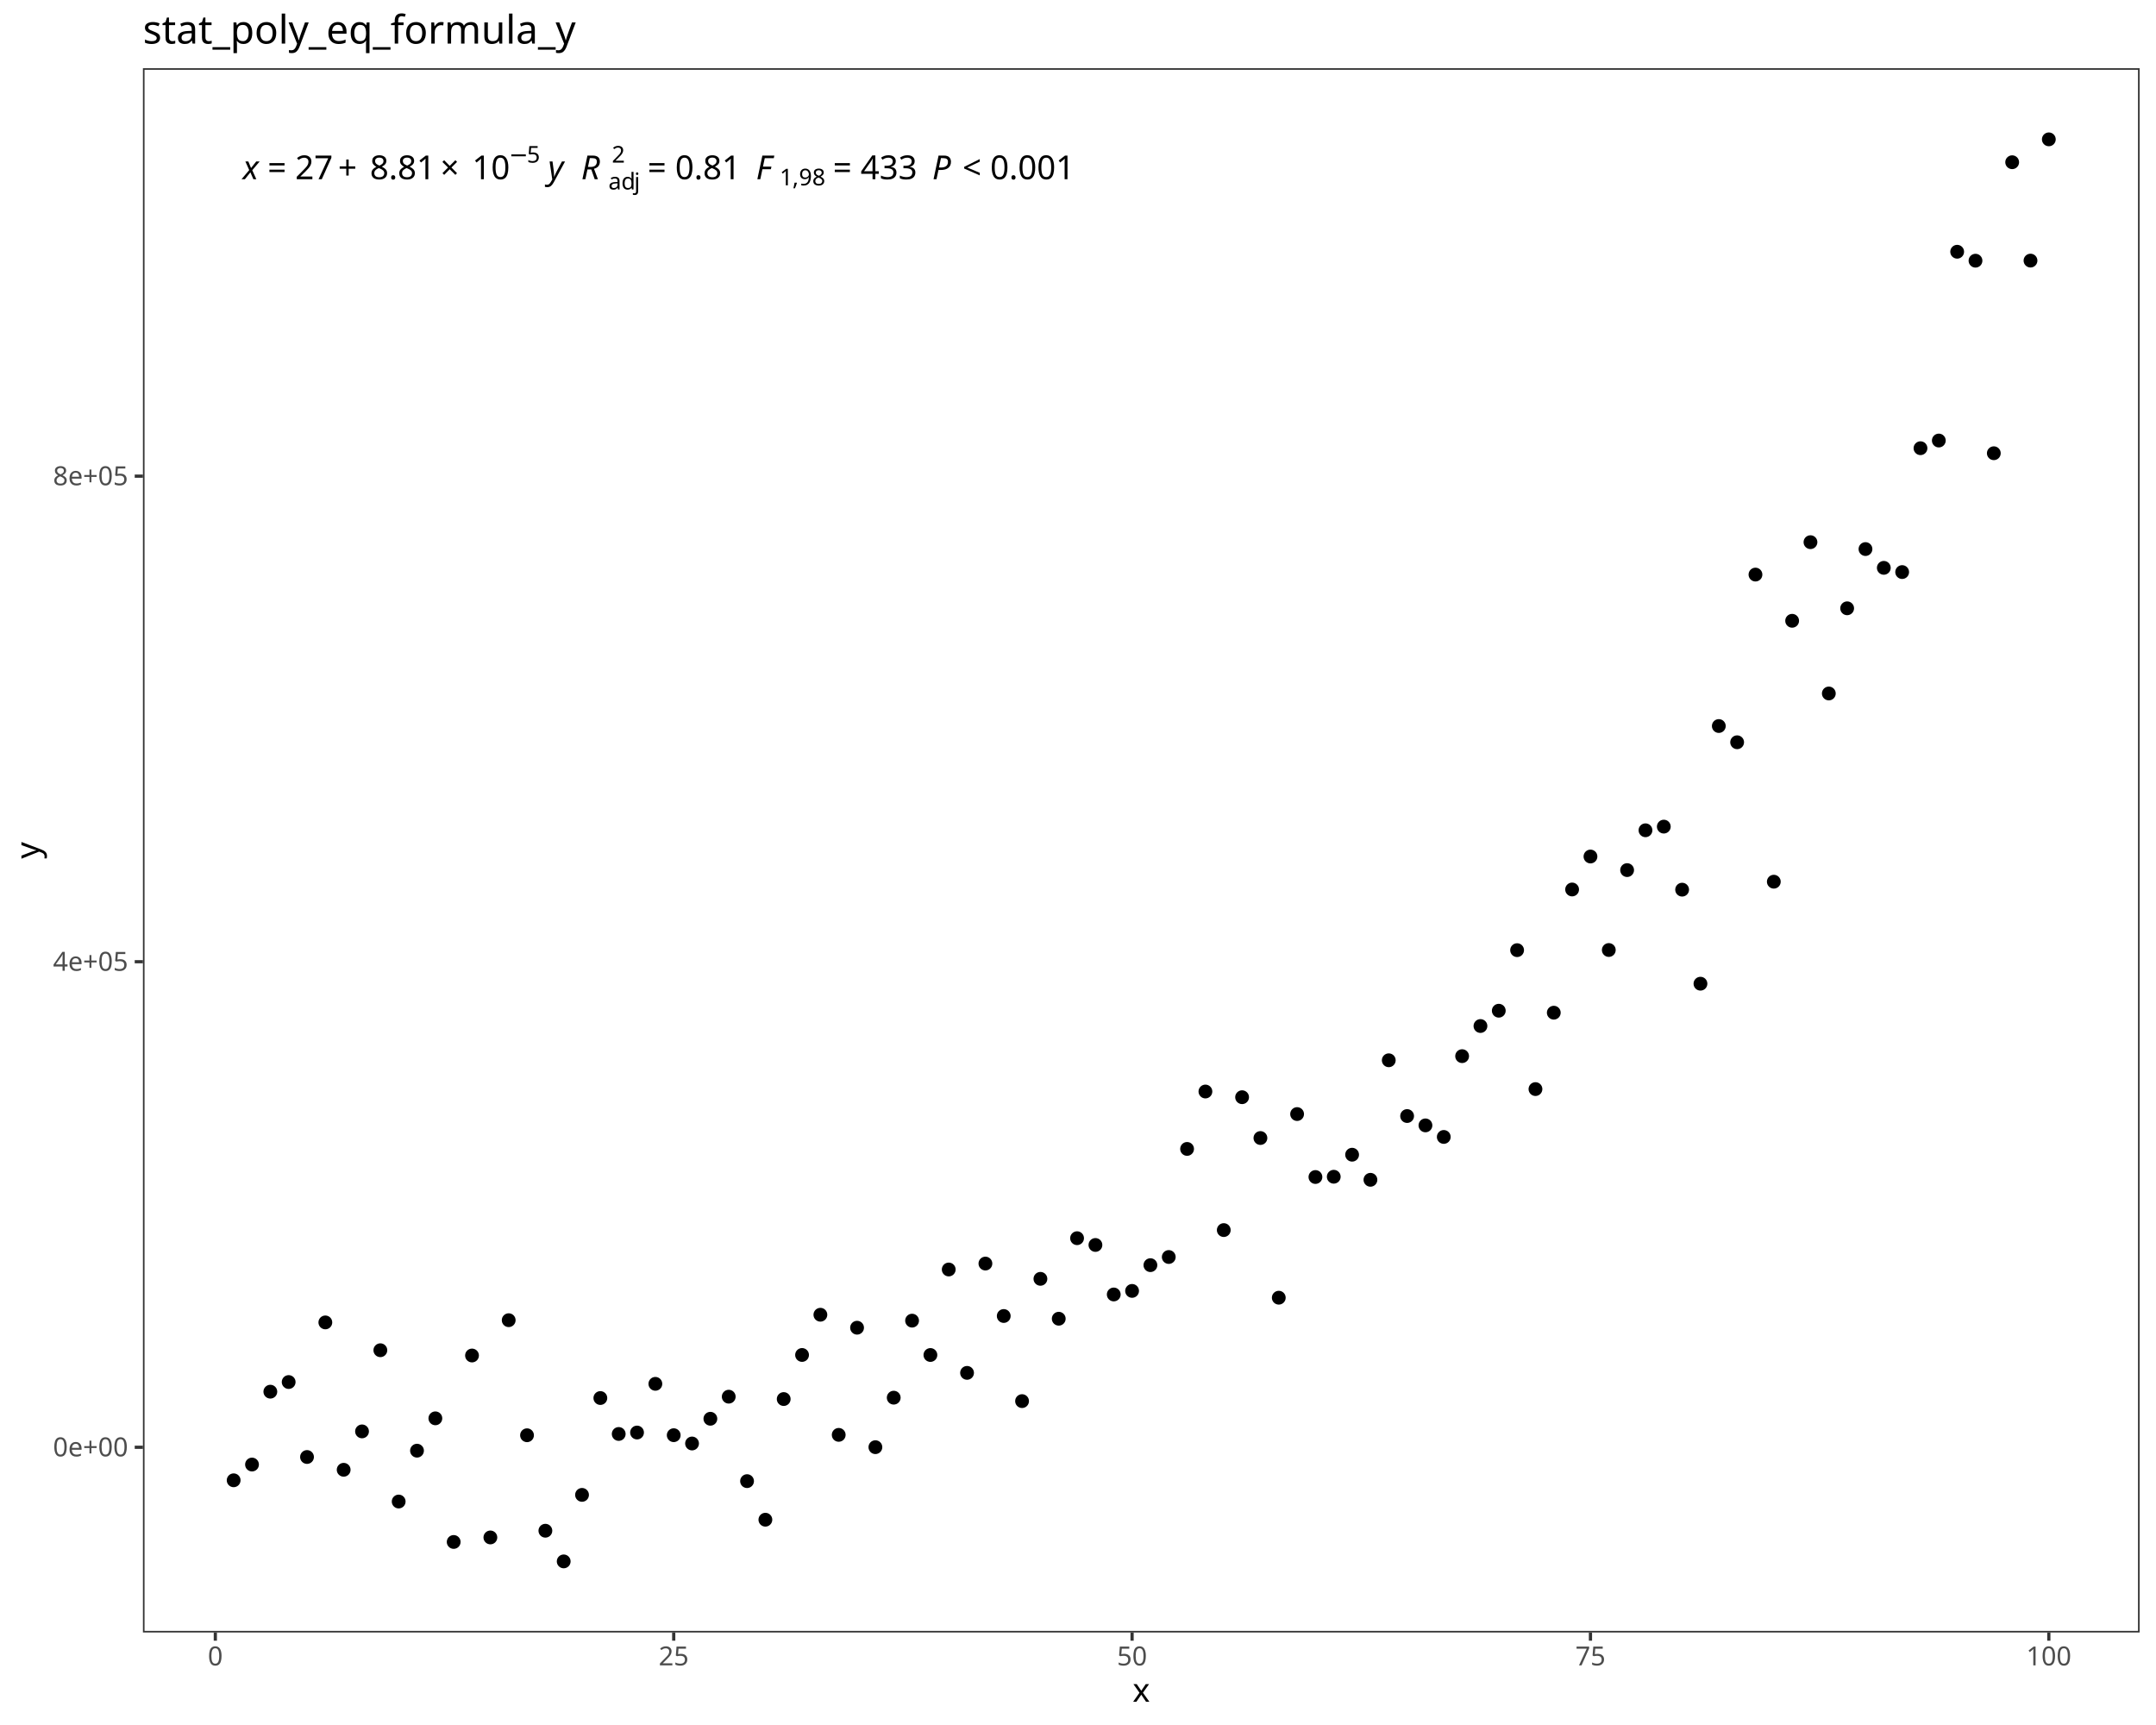
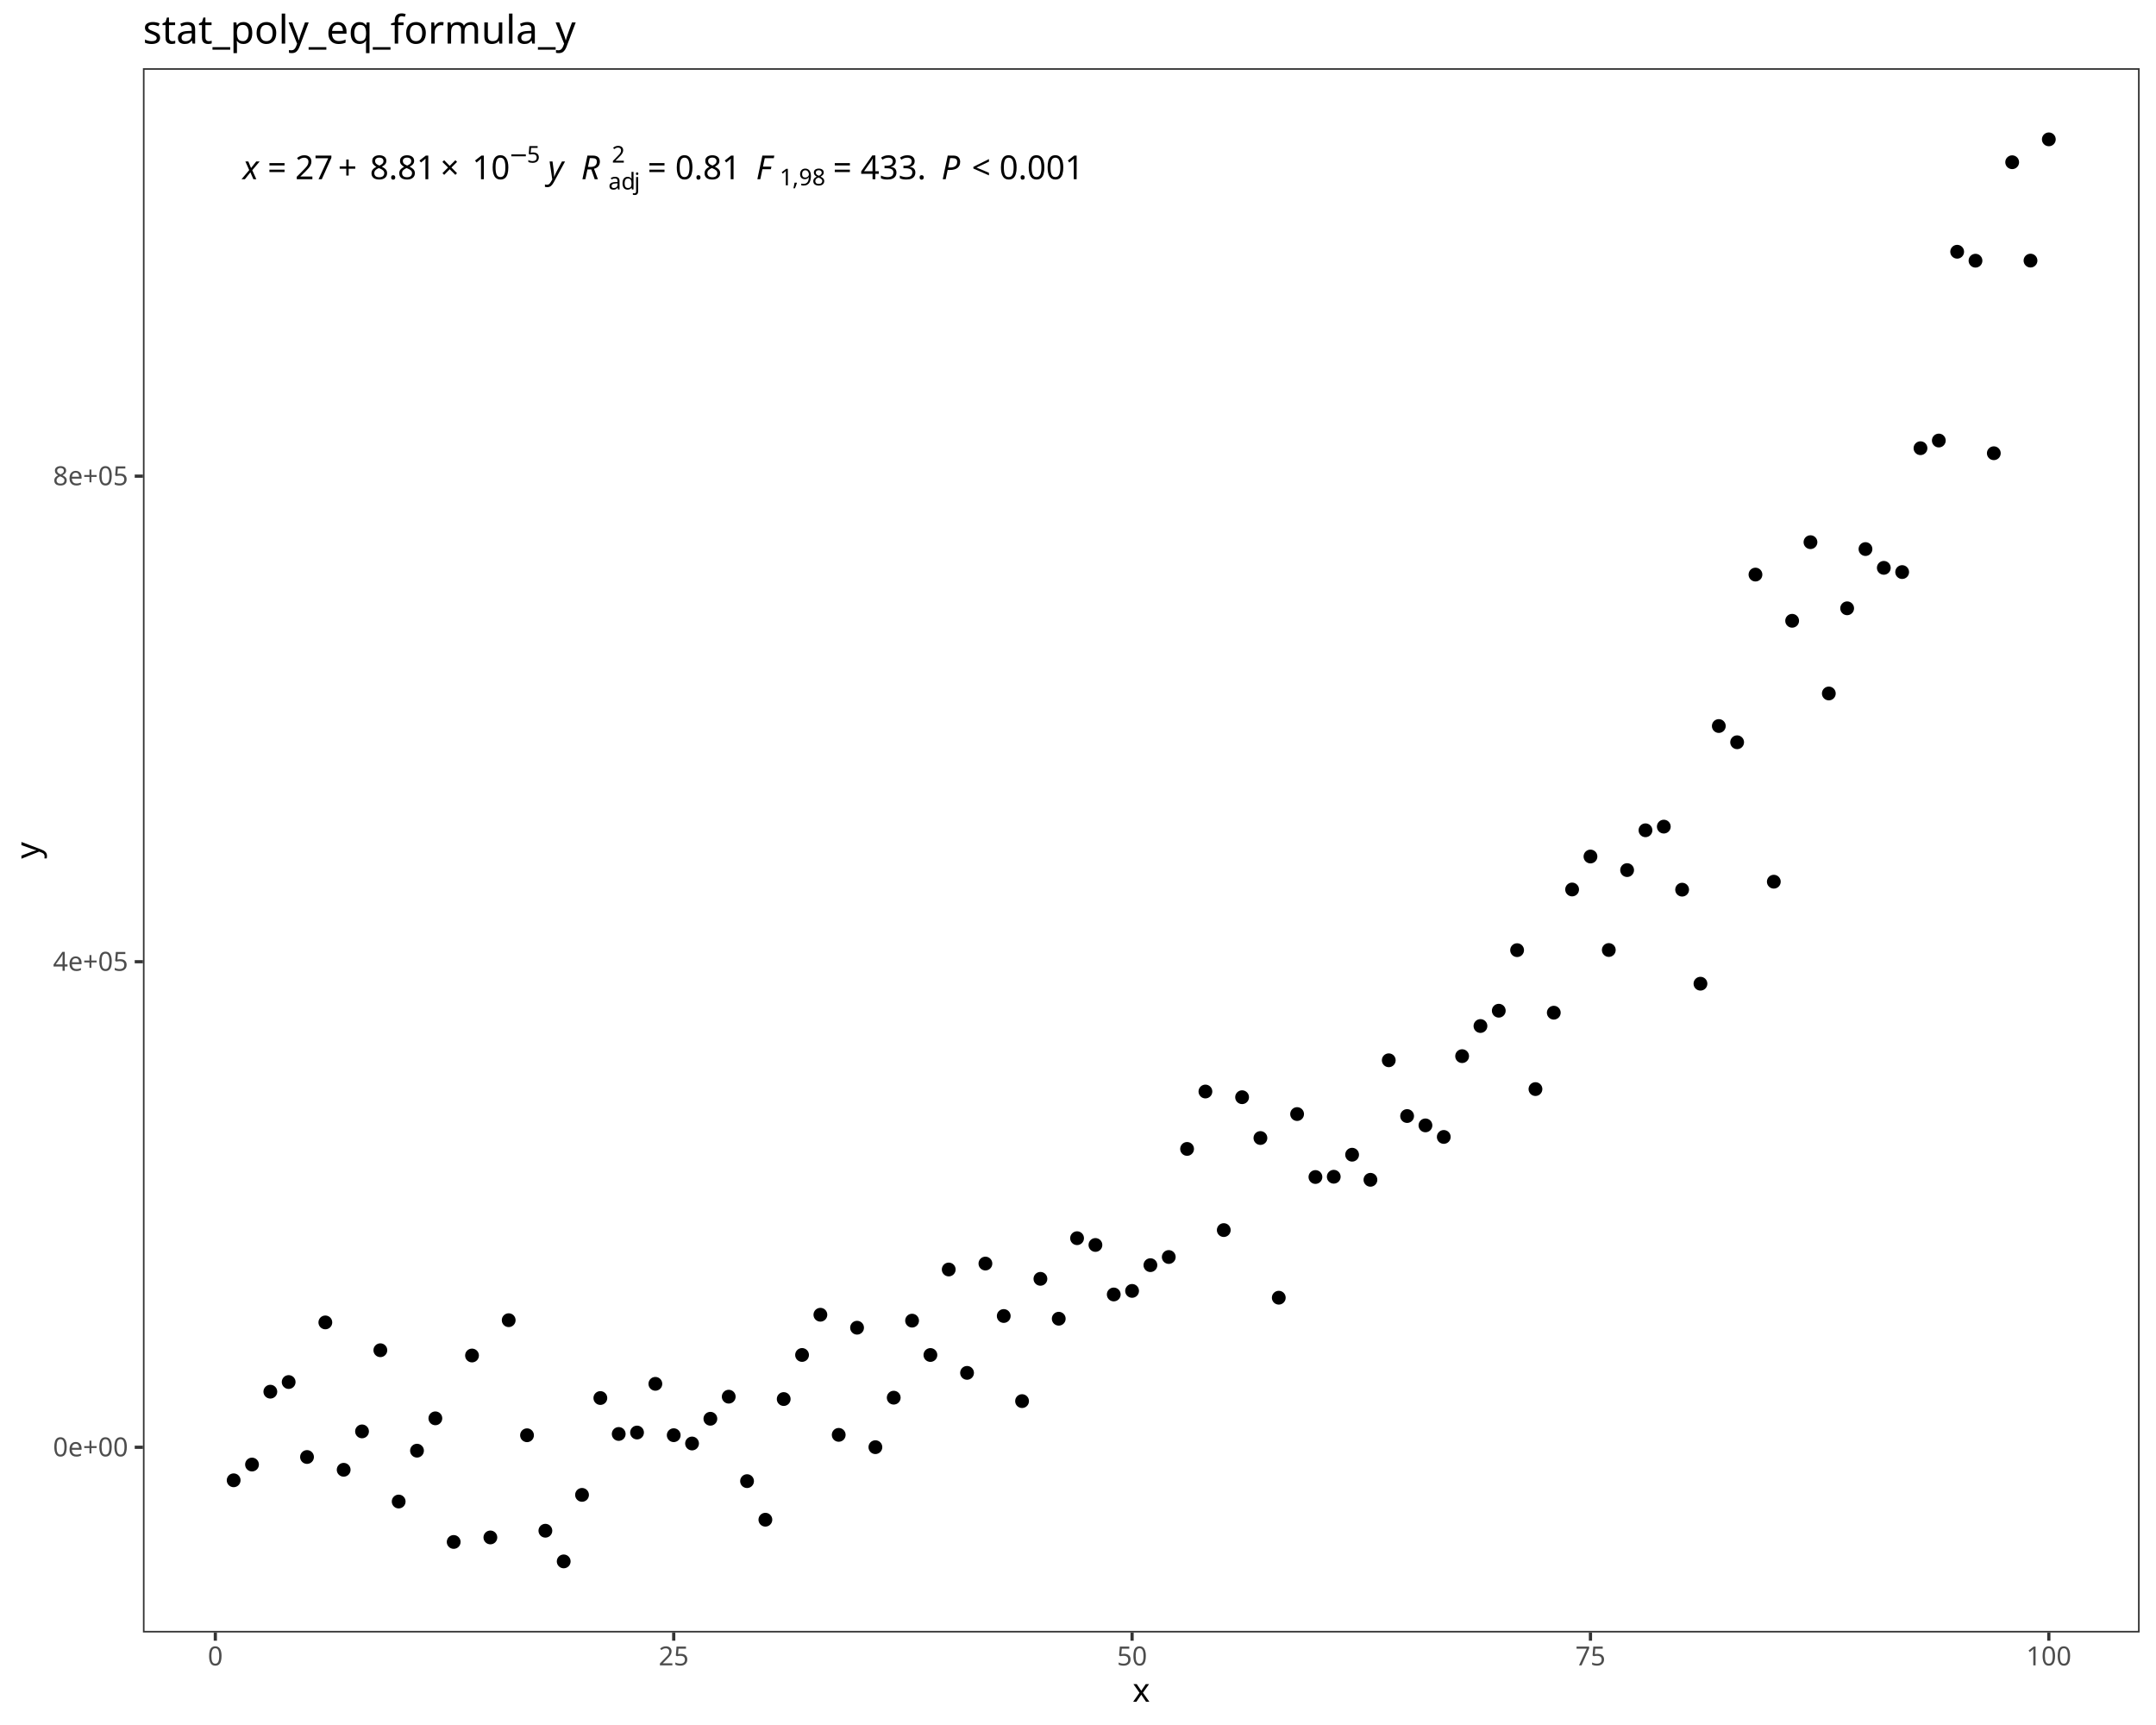
<svg xmlns="http://www.w3.org/2000/svg" class="svglite" data-engine-version="2.0" width="720.00pt" height="576.00pt" viewBox="0 0 720.00 576.00">
  <defs>
    <style type="text/css">
    .svglite line, .svglite polyline, .svglite polygon, .svglite path, .svglite rect, .svglite circle {
      fill: none;
      stroke: #000000;
      stroke-linecap: round;
      stroke-linejoin: round;
      stroke-miterlimit: 10.00;
    }
  </style>
  </defs>
  <rect width="100%" height="100%" style="stroke: none; fill: #FFFFFF;" />
  <defs>
    <clipPath id="cpMC4wMHw3MjAuMDB8MC4wMHw1NzYuMDA=">
      <rect x="0.00" y="0.00" width="720.00" height="576.00" />
    </clipPath>
  </defs>
  <g clip-path="url(#cpMC4wMHw3MjAuMDB8MC4wMHw1NzYuMDA=)">
    <rect x="0.00" y="0.00" width="720.00" height="576.00" style="stroke-width: 1.07; stroke: #FFFFFF; fill: #FFFFFF;" />
  </g>
  <defs>
    <clipPath id="cpNDcuNzN8NzE0LjUyfDIyLjc4fDU0NS4xMQ==">
      <rect x="47.73" y="22.78" width="666.80" height="522.33" />
    </clipPath>
  </defs>
  <g clip-path="url(#cpNDcuNzN8NzE0LjUyfDIyLjc4fDU0NS4xMQ==)">
    <rect x="47.73" y="22.78" width="666.80" height="522.33" style="stroke-width: 1.07; stroke: none; fill: #FFFFFF;" />
    <circle cx="78.03" cy="494.29" r="1.95" style="stroke-width: 0.71; fill: #000000;" />
    <circle cx="84.16" cy="489.03" r="1.95" style="stroke-width: 0.71; fill: #000000;" />
    <circle cx="90.28" cy="464.70" r="1.95" style="stroke-width: 0.71; fill: #000000;" />
    <circle cx="96.40" cy="461.48" r="1.95" style="stroke-width: 0.71; fill: #000000;" />
    <circle cx="102.53" cy="486.51" r="1.95" style="stroke-width: 0.71; fill: #000000;" />
    <circle cx="108.65" cy="441.57" r="1.95" style="stroke-width: 0.71; fill: #000000;" />
    <circle cx="114.77" cy="490.78" r="1.95" style="stroke-width: 0.71; fill: #000000;" />
    <circle cx="120.90" cy="477.96" r="1.95" style="stroke-width: 0.71; fill: #000000;" />
    <circle cx="127.02" cy="450.86" r="1.95" style="stroke-width: 0.71; fill: #000000;" />
    <circle cx="133.14" cy="501.38" r="1.95" style="stroke-width: 0.71; fill: #000000;" />
    <circle cx="139.26" cy="484.40" r="1.95" style="stroke-width: 0.71; fill: #000000;" />
    <circle cx="145.39" cy="473.60" r="1.95" style="stroke-width: 0.71; fill: #000000;" />
    <circle cx="151.51" cy="514.88" r="1.95" style="stroke-width: 0.71; fill: #000000;" />
    <circle cx="157.63" cy="452.62" r="1.95" style="stroke-width: 0.71; fill: #000000;" />
    <circle cx="163.76" cy="513.37" r="1.95" style="stroke-width: 0.71; fill: #000000;" />
    <circle cx="169.88" cy="440.83" r="1.95" style="stroke-width: 0.71; fill: #000000;" />
    <circle cx="176.00" cy="479.25" r="1.95" style="stroke-width: 0.71; fill: #000000;" />
    <circle cx="182.13" cy="511.13" r="1.95" style="stroke-width: 0.71; fill: #000000;" />
    <circle cx="188.25" cy="521.37" r="1.95" style="stroke-width: 0.71; fill: #000000;" />
    <circle cx="194.37" cy="499.16" r="1.95" style="stroke-width: 0.71; fill: #000000;" />
    <circle cx="200.49" cy="466.82" r="1.95" style="stroke-width: 0.71; fill: #000000;" />
    <circle cx="206.62" cy="478.82" r="1.95" style="stroke-width: 0.71; fill: #000000;" />
    <circle cx="212.74" cy="478.34" r="1.95" style="stroke-width: 0.71; fill: #000000;" />
    <circle cx="218.86" cy="462.08" r="1.95" style="stroke-width: 0.71; fill: #000000;" />
    <circle cx="224.99" cy="479.23" r="1.95" style="stroke-width: 0.71; fill: #000000;" />
    <circle cx="231.11" cy="482.00" r="1.95" style="stroke-width: 0.71; fill: #000000;" />
    <circle cx="237.23" cy="473.74" r="1.95" style="stroke-width: 0.71; fill: #000000;" />
    <circle cx="243.36" cy="466.37" r="1.95" style="stroke-width: 0.71; fill: #000000;" />
    <circle cx="249.48" cy="494.57" r="1.95" style="stroke-width: 0.71; fill: #000000;" />
    <circle cx="255.60" cy="507.45" r="1.95" style="stroke-width: 0.71; fill: #000000;" />
    <circle cx="261.72" cy="467.16" r="1.95" style="stroke-width: 0.71; fill: #000000;" />
    <circle cx="267.85" cy="452.44" r="1.95" style="stroke-width: 0.71; fill: #000000;" />
    <circle cx="273.97" cy="439.01" r="1.95" style="stroke-width: 0.71; fill: #000000;" />
    <circle cx="280.09" cy="479.12" r="1.95" style="stroke-width: 0.71; fill: #000000;" />
    <circle cx="286.22" cy="443.34" r="1.95" style="stroke-width: 0.71; fill: #000000;" />
    <circle cx="292.34" cy="483.23" r="1.95" style="stroke-width: 0.71; fill: #000000;" />
    <circle cx="298.46" cy="466.70" r="1.95" style="stroke-width: 0.71; fill: #000000;" />
    <circle cx="304.59" cy="440.98" r="1.95" style="stroke-width: 0.71; fill: #000000;" />
    <circle cx="310.71" cy="452.45" r="1.95" style="stroke-width: 0.71; fill: #000000;" />
    <circle cx="316.83" cy="423.90" r="1.95" style="stroke-width: 0.71; fill: #000000;" />
    <circle cx="322.95" cy="458.42" r="1.95" style="stroke-width: 0.71; fill: #000000;" />
    <circle cx="329.08" cy="421.92" r="1.95" style="stroke-width: 0.71; fill: #000000;" />
    <circle cx="335.20" cy="439.43" r="1.95" style="stroke-width: 0.71; fill: #000000;" />
    <circle cx="341.32" cy="467.85" r="1.95" style="stroke-width: 0.71; fill: #000000;" />
    <circle cx="347.45" cy="427.02" r="1.95" style="stroke-width: 0.71; fill: #000000;" />
    <circle cx="353.57" cy="440.34" r="1.95" style="stroke-width: 0.71; fill: #000000;" />
    <circle cx="359.69" cy="413.45" r="1.95" style="stroke-width: 0.71; fill: #000000;" />
    <circle cx="365.82" cy="415.71" r="1.95" style="stroke-width: 0.71; fill: #000000;" />
    <circle cx="371.94" cy="432.24" r="1.95" style="stroke-width: 0.71; fill: #000000;" />
    <circle cx="378.06" cy="431.05" r="1.95" style="stroke-width: 0.71; fill: #000000;" />
    <circle cx="384.18" cy="422.45" r="1.95" style="stroke-width: 0.71; fill: #000000;" />
    <circle cx="390.31" cy="419.73" r="1.95" style="stroke-width: 0.71; fill: #000000;" />
    <circle cx="396.43" cy="383.64" r="1.95" style="stroke-width: 0.71; fill: #000000;" />
    <circle cx="402.55" cy="364.47" r="1.95" style="stroke-width: 0.71; fill: #000000;" />
    <circle cx="408.68" cy="410.74" r="1.95" style="stroke-width: 0.71; fill: #000000;" />
    <circle cx="414.80" cy="366.37" r="1.95" style="stroke-width: 0.71; fill: #000000;" />
    <circle cx="420.92" cy="380.00" r="1.95" style="stroke-width: 0.71; fill: #000000;" />
    <circle cx="427.05" cy="433.32" r="1.95" style="stroke-width: 0.71; fill: #000000;" />
    <circle cx="433.17" cy="372.00" r="1.95" style="stroke-width: 0.71; fill: #000000;" />
    <circle cx="439.29" cy="393.02" r="1.95" style="stroke-width: 0.71; fill: #000000;" />
    <circle cx="445.41" cy="392.93" r="1.95" style="stroke-width: 0.71; fill: #000000;" />
    <circle cx="451.54" cy="385.57" r="1.95" style="stroke-width: 0.71; fill: #000000;" />
    <circle cx="457.66" cy="393.95" r="1.95" style="stroke-width: 0.71; fill: #000000;" />
    <circle cx="463.78" cy="354.04" r="1.95" style="stroke-width: 0.71; fill: #000000;" />
    <circle cx="469.91" cy="372.66" r="1.95" style="stroke-width: 0.71; fill: #000000;" />
    <circle cx="476.03" cy="375.78" r="1.95" style="stroke-width: 0.71; fill: #000000;" />
    <circle cx="482.15" cy="379.64" r="1.95" style="stroke-width: 0.71; fill: #000000;" />
    <circle cx="488.28" cy="352.66" r="1.95" style="stroke-width: 0.71; fill: #000000;" />
    <circle cx="494.40" cy="342.60" r="1.95" style="stroke-width: 0.71; fill: #000000;" />
    <circle cx="500.52" cy="337.49" r="1.95" style="stroke-width: 0.71; fill: #000000;" />
    <circle cx="506.64" cy="317.27" r="1.95" style="stroke-width: 0.71; fill: #000000;" />
    <circle cx="512.77" cy="363.66" r="1.95" style="stroke-width: 0.71; fill: #000000;" />
    <circle cx="518.89" cy="338.15" r="1.95" style="stroke-width: 0.71; fill: #000000;" />
    <circle cx="525.01" cy="297.01" r="1.95" style="stroke-width: 0.71; fill: #000000;" />
    <circle cx="531.14" cy="286.00" r="1.95" style="stroke-width: 0.71; fill: #000000;" />
    <circle cx="537.26" cy="317.22" r="1.95" style="stroke-width: 0.71; fill: #000000;" />
    <circle cx="543.38" cy="290.54" r="1.95" style="stroke-width: 0.71; fill: #000000;" />
    <circle cx="549.51" cy="277.24" r="1.95" style="stroke-width: 0.71; fill: #000000;" />
    <circle cx="555.63" cy="276.02" r="1.95" style="stroke-width: 0.71; fill: #000000;" />
    <circle cx="561.75" cy="297.07" r="1.95" style="stroke-width: 0.71; fill: #000000;" />
    <circle cx="567.87" cy="328.47" r="1.95" style="stroke-width: 0.71; fill: #000000;" />
    <circle cx="574.00" cy="242.43" r="1.95" style="stroke-width: 0.71; fill: #000000;" />
    <circle cx="580.12" cy="247.85" r="1.95" style="stroke-width: 0.71; fill: #000000;" />
    <circle cx="586.24" cy="191.86" r="1.95" style="stroke-width: 0.71; fill: #000000;" />
    <circle cx="592.37" cy="294.41" r="1.95" style="stroke-width: 0.71; fill: #000000;" />
    <circle cx="598.49" cy="207.29" r="1.95" style="stroke-width: 0.71; fill: #000000;" />
    <circle cx="604.61" cy="181.04" r="1.95" style="stroke-width: 0.71; fill: #000000;" />
    <circle cx="610.74" cy="231.56" r="1.95" style="stroke-width: 0.71; fill: #000000;" />
    <circle cx="616.86" cy="203.12" r="1.95" style="stroke-width: 0.71; fill: #000000;" />
    <circle cx="622.98" cy="183.34" r="1.95" style="stroke-width: 0.71; fill: #000000;" />
    <circle cx="629.10" cy="189.61" r="1.95" style="stroke-width: 0.71; fill: #000000;" />
    <circle cx="635.23" cy="191.02" r="1.95" style="stroke-width: 0.71; fill: #000000;" />
    <circle cx="641.35" cy="149.66" r="1.95" style="stroke-width: 0.71; fill: #000000;" />
    <circle cx="647.47" cy="147.10" r="1.95" style="stroke-width: 0.71; fill: #000000;" />
    <circle cx="653.60" cy="84.06" r="1.95" style="stroke-width: 0.71; fill: #000000;" />
    <circle cx="659.72" cy="87.05" r="1.95" style="stroke-width: 0.71; fill: #000000;" />
    <circle cx="665.84" cy="151.34" r="1.95" style="stroke-width: 0.71; fill: #000000;" />
    <circle cx="671.97" cy="54.17" r="1.95" style="stroke-width: 0.71; fill: #000000;" />
    <circle cx="678.09" cy="87.02" r="1.95" style="stroke-width: 0.71; fill: #000000;" />
    <circle cx="684.21" cy="46.53" r="1.95" style="stroke-width: 0.71; fill: #000000;" />
    <text x="81.07" y="59.84" style="font-size: 11.04px; font-style: italic; font-family: sans;" textLength="5.52px" lengthAdjust="spacingAndGlyphs">x</text>
    <text x="86.59" y="59.84" style="font-size: 11.04px; font-family: sans;" textLength="2.76px" lengthAdjust="spacingAndGlyphs"> </text>
    <text x="89.35" y="59.84" style="font-size: 11.04px; font-family: sans;" textLength="6.45px" lengthAdjust="spacingAndGlyphs">=</text>
    <text x="95.80" y="59.84" style="font-size: 11.04px; font-family: sans;" textLength="2.76px" lengthAdjust="spacingAndGlyphs"> </text>
    <text x="98.57" y="59.84" style="font-size: 11.04px; font-family: sans;" textLength="12.28px" lengthAdjust="spacingAndGlyphs">27</text>
    <text x="112.89" y="59.84" style="font-size: 11.04px; font-family: sans;" textLength="8.57px" lengthAdjust="spacingAndGlyphs">+</text>
    <text x="123.51" y="59.84" style="font-size: 11.04px; font-family: sans;" textLength="21.49px" lengthAdjust="spacingAndGlyphs">8.81</text>
    <text x="147.04" y="59.84" style="font-size: 11.04px; font-family: sans;" textLength="8.58px" lengthAdjust="spacingAndGlyphs">×</text>
    <text x="157.66" y="59.84" style="font-size: 11.04px; font-family: sans;" textLength="12.28px" lengthAdjust="spacingAndGlyphs">10</text>
    <text x="169.94" y="54.30" style="font-size: 7.73px; font-family: sans;" textLength="6.00px" lengthAdjust="spacingAndGlyphs">−</text>
    <text x="175.95" y="54.30" style="font-size: 7.73px; font-family: sans;" textLength="4.30px" lengthAdjust="spacingAndGlyphs">5</text>
    <text x="180.24" y="59.84" style="font-size: 11.04px; font-family: sans;" textLength="2.76px" lengthAdjust="spacingAndGlyphs"> </text>
    <text x="183.01" y="59.84" style="font-size: 11.04px; font-style: italic; font-family: sans;" textLength="5.52px" lengthAdjust="spacingAndGlyphs">y</text>
    <text x="188.53" y="59.84" style="font-size: 11.04px; font-family: sans;" textLength="2.76px" lengthAdjust="spacingAndGlyphs"> </text>
    <text x="191.29" y="59.84" style="font-size: 11.04px; font-family: sans;" textLength="2.76px" lengthAdjust="spacingAndGlyphs"> </text>
    <text x="194.05" y="59.84" style="font-size: 11.04px; font-style: italic; font-family: sans;" textLength="7.98px" lengthAdjust="spacingAndGlyphs">R</text>
    <text x="203.17" y="63.26" style="font-size: 7.73px; font-family: sans;" textLength="4.30px" lengthAdjust="spacingAndGlyphs">a</text>
    <text x="207.47" y="63.26" style="font-size: 7.73px; font-family: sans;" textLength="4.30px" lengthAdjust="spacingAndGlyphs">d</text>
    <text x="211.77" y="63.26" style="font-size: 7.73px; font-family: sans;" textLength="1.72px" lengthAdjust="spacingAndGlyphs">j</text>
    <text x="204.31" y="54.30" style="font-size: 7.73px; font-family: sans;" textLength="4.30px" lengthAdjust="spacingAndGlyphs">2</text>
    <text x="213.48" y="59.84" style="font-size: 11.04px; font-family: sans;" textLength="2.76px" lengthAdjust="spacingAndGlyphs"> </text>
    <text x="216.24" y="59.84" style="font-size: 11.04px; font-family: sans;" textLength="6.45px" lengthAdjust="spacingAndGlyphs">=</text>
    <text x="222.69" y="59.84" style="font-size: 11.04px; font-family: sans;" textLength="2.76px" lengthAdjust="spacingAndGlyphs"> </text>
    <text x="225.46" y="59.84" style="font-size: 11.04px; font-family: sans;" textLength="21.49px" lengthAdjust="spacingAndGlyphs">0.81</text>
    <text x="246.94" y="59.84" style="font-size: 11.04px; font-family: sans;" textLength="2.76px" lengthAdjust="spacingAndGlyphs"> </text>
    <text x="249.71" y="59.84" style="font-size: 11.04px; font-family: sans;" textLength="2.76px" lengthAdjust="spacingAndGlyphs"> </text>
    <text x="252.47" y="59.84" style="font-size: 11.04px; font-style: italic; font-family: sans;" textLength="6.74px" lengthAdjust="spacingAndGlyphs">F</text>
    <text x="260.35" y="61.88" style="font-size: 7.73px; font-family: sans;" textLength="4.30px" lengthAdjust="spacingAndGlyphs">1</text>
    <text x="264.65" y="61.88" style="font-size: 7.73px; font-family: sans;" textLength="2.15px" lengthAdjust="spacingAndGlyphs">,</text>
    <text x="266.80" y="61.88" style="font-size: 7.73px; font-family: sans;" textLength="8.60px" lengthAdjust="spacingAndGlyphs">98</text>
    <text x="275.39" y="59.84" style="font-size: 11.04px; font-family: sans;" textLength="2.76px" lengthAdjust="spacingAndGlyphs"> </text>
    <text x="278.15" y="59.84" style="font-size: 11.04px; font-family: sans;" textLength="6.45px" lengthAdjust="spacingAndGlyphs">=</text>
    <text x="284.61" y="59.84" style="font-size: 11.04px; font-family: sans;" textLength="2.76px" lengthAdjust="spacingAndGlyphs"> </text>
-     <text x="287.37" y="59.84" style="font-size: 11.04px; font-family: sans;" textLength="18.42px" lengthAdjust="spacingAndGlyphs">433</text>
-     <text x="305.79" y="59.84" style="font-size: 11.04px; font-family: sans;" textLength="2.76px" lengthAdjust="spacingAndGlyphs"> </text>
-     <text x="308.55" y="59.84" style="font-size: 11.04px; font-family: sans;" textLength="2.76px" lengthAdjust="spacingAndGlyphs"> </text>
-     <text x="311.31" y="59.84" style="font-size: 11.04px; font-style: italic; font-family: sans;" textLength="7.37px" lengthAdjust="spacingAndGlyphs">P</text>
-     <text x="318.68" y="59.84" style="font-size: 11.04px; font-family: sans;" textLength="2.76px" lengthAdjust="spacingAndGlyphs"> </text>
-     <text x="321.44" y="59.84" style="font-size: 11.04px; font-family: sans;" textLength="6.45px" lengthAdjust="spacingAndGlyphs">&lt;</text>
-     <text x="327.89" y="59.84" style="font-size: 11.04px; font-family: sans;" textLength="2.76px" lengthAdjust="spacingAndGlyphs"> </text>
-     <text x="330.66" y="59.84" style="font-size: 11.04px; font-family: sans;" textLength="27.63px" lengthAdjust="spacingAndGlyphs">0.001</text>
+     <text x="287.37" y="59.84" style="font-size: 11.04px; font-family: sans;" textLength="21.49px" lengthAdjust="spacingAndGlyphs">433.</text>
+     <text x="308.86" y="59.84" style="font-size: 11.04px; font-family: sans;" textLength="2.76px" lengthAdjust="spacingAndGlyphs"> </text>
+     <text x="311.62" y="59.84" style="font-size: 11.04px; font-family: sans;" textLength="2.76px" lengthAdjust="spacingAndGlyphs"> </text>
+     <text x="314.38" y="59.84" style="font-size: 11.04px; font-style: italic; font-family: sans;" textLength="7.37px" lengthAdjust="spacingAndGlyphs">P</text>
+     <text x="321.75" y="59.84" style="font-size: 11.04px; font-family: sans;" textLength="2.76px" lengthAdjust="spacingAndGlyphs"> </text>
+     <text x="324.51" y="59.84" style="font-size: 11.04px; font-family: sans;" textLength="6.45px" lengthAdjust="spacingAndGlyphs">&lt;</text>
+     <text x="330.96" y="59.84" style="font-size: 11.04px; font-family: sans;" textLength="2.76px" lengthAdjust="spacingAndGlyphs"> </text>
+     <text x="333.72" y="59.84" style="font-size: 11.04px; font-family: sans;" textLength="27.63px" lengthAdjust="spacingAndGlyphs">0.001</text>
    <rect x="47.73" y="22.78" width="666.80" height="522.33" style="stroke-width: 1.07; stroke: #333333;" />
  </g>
  <g clip-path="url(#cpMC4wMHw3MjAuMDB8MC4wMHw1NzYuMDA=)">
    <text x="42.79" y="486.29" text-anchor="end" style="font-size: 8.80px; fill: #4D4D4D; font-family: sans;" textLength="24.72px" lengthAdjust="spacingAndGlyphs">0e+00</text>
    <text x="42.79" y="324.15" text-anchor="end" style="font-size: 8.80px; fill: #4D4D4D; font-family: sans;" textLength="24.72px" lengthAdjust="spacingAndGlyphs">4e+05</text>
    <text x="42.79" y="162.02" text-anchor="end" style="font-size: 8.80px; fill: #4D4D4D; font-family: sans;" textLength="24.72px" lengthAdjust="spacingAndGlyphs">8e+05</text>
    <polyline points="44.99,483.26 47.73,483.26 " style="stroke-width: 1.07; stroke: #333333; stroke-linecap: butt;" />
    <polyline points="44.99,321.13 47.73,321.13 " style="stroke-width: 1.07; stroke: #333333; stroke-linecap: butt;" />
    <polyline points="44.99,158.99 47.73,158.99 " style="stroke-width: 1.07; stroke: #333333; stroke-linecap: butt;" />
    <polyline points="71.91,547.85 71.91,545.11 " style="stroke-width: 1.07; stroke: #333333; stroke-linecap: butt;" />
    <polyline points="224.99,547.85 224.99,545.11 " style="stroke-width: 1.07; stroke: #333333; stroke-linecap: butt;" />
    <polyline points="378.06,547.85 378.06,545.11 " style="stroke-width: 1.07; stroke: #333333; stroke-linecap: butt;" />
    <polyline points="531.14,547.85 531.14,545.11 " style="stroke-width: 1.07; stroke: #333333; stroke-linecap: butt;" />
    <polyline points="684.21,547.85 684.21,545.11 " style="stroke-width: 1.07; stroke: #333333; stroke-linecap: butt;" />
    <text x="71.91" y="556.10" text-anchor="middle" style="font-size: 8.80px; fill: #4D4D4D; font-family: sans;" textLength="4.89px" lengthAdjust="spacingAndGlyphs">0</text>
    <text x="224.99" y="556.10" text-anchor="middle" style="font-size: 8.80px; fill: #4D4D4D; font-family: sans;" textLength="9.79px" lengthAdjust="spacingAndGlyphs">25</text>
    <text x="378.06" y="556.10" text-anchor="middle" style="font-size: 8.80px; fill: #4D4D4D; font-family: sans;" textLength="9.79px" lengthAdjust="spacingAndGlyphs">50</text>
    <text x="531.14" y="556.10" text-anchor="middle" style="font-size: 8.80px; fill: #4D4D4D; font-family: sans;" textLength="9.79px" lengthAdjust="spacingAndGlyphs">75</text>
    <text x="684.21" y="556.10" text-anchor="middle" style="font-size: 8.80px; fill: #4D4D4D; font-family: sans;" textLength="14.68px" lengthAdjust="spacingAndGlyphs">100</text>
    <text x="381.12" y="568.24" text-anchor="middle" style="font-size: 11.00px; font-family: sans;" textLength="5.50px" lengthAdjust="spacingAndGlyphs">x</text>
    <text transform="translate(13.05,283.95) rotate(-90)" text-anchor="middle" style="font-size: 11.00px; font-family: sans;" textLength="5.50px" lengthAdjust="spacingAndGlyphs">y</text>
    <text x="47.73" y="14.56" style="font-size: 13.20px; font-family: sans;" textLength="140.18px" lengthAdjust="spacingAndGlyphs">stat_poly_eq_formula_y</text>
  </g>
</svg>
